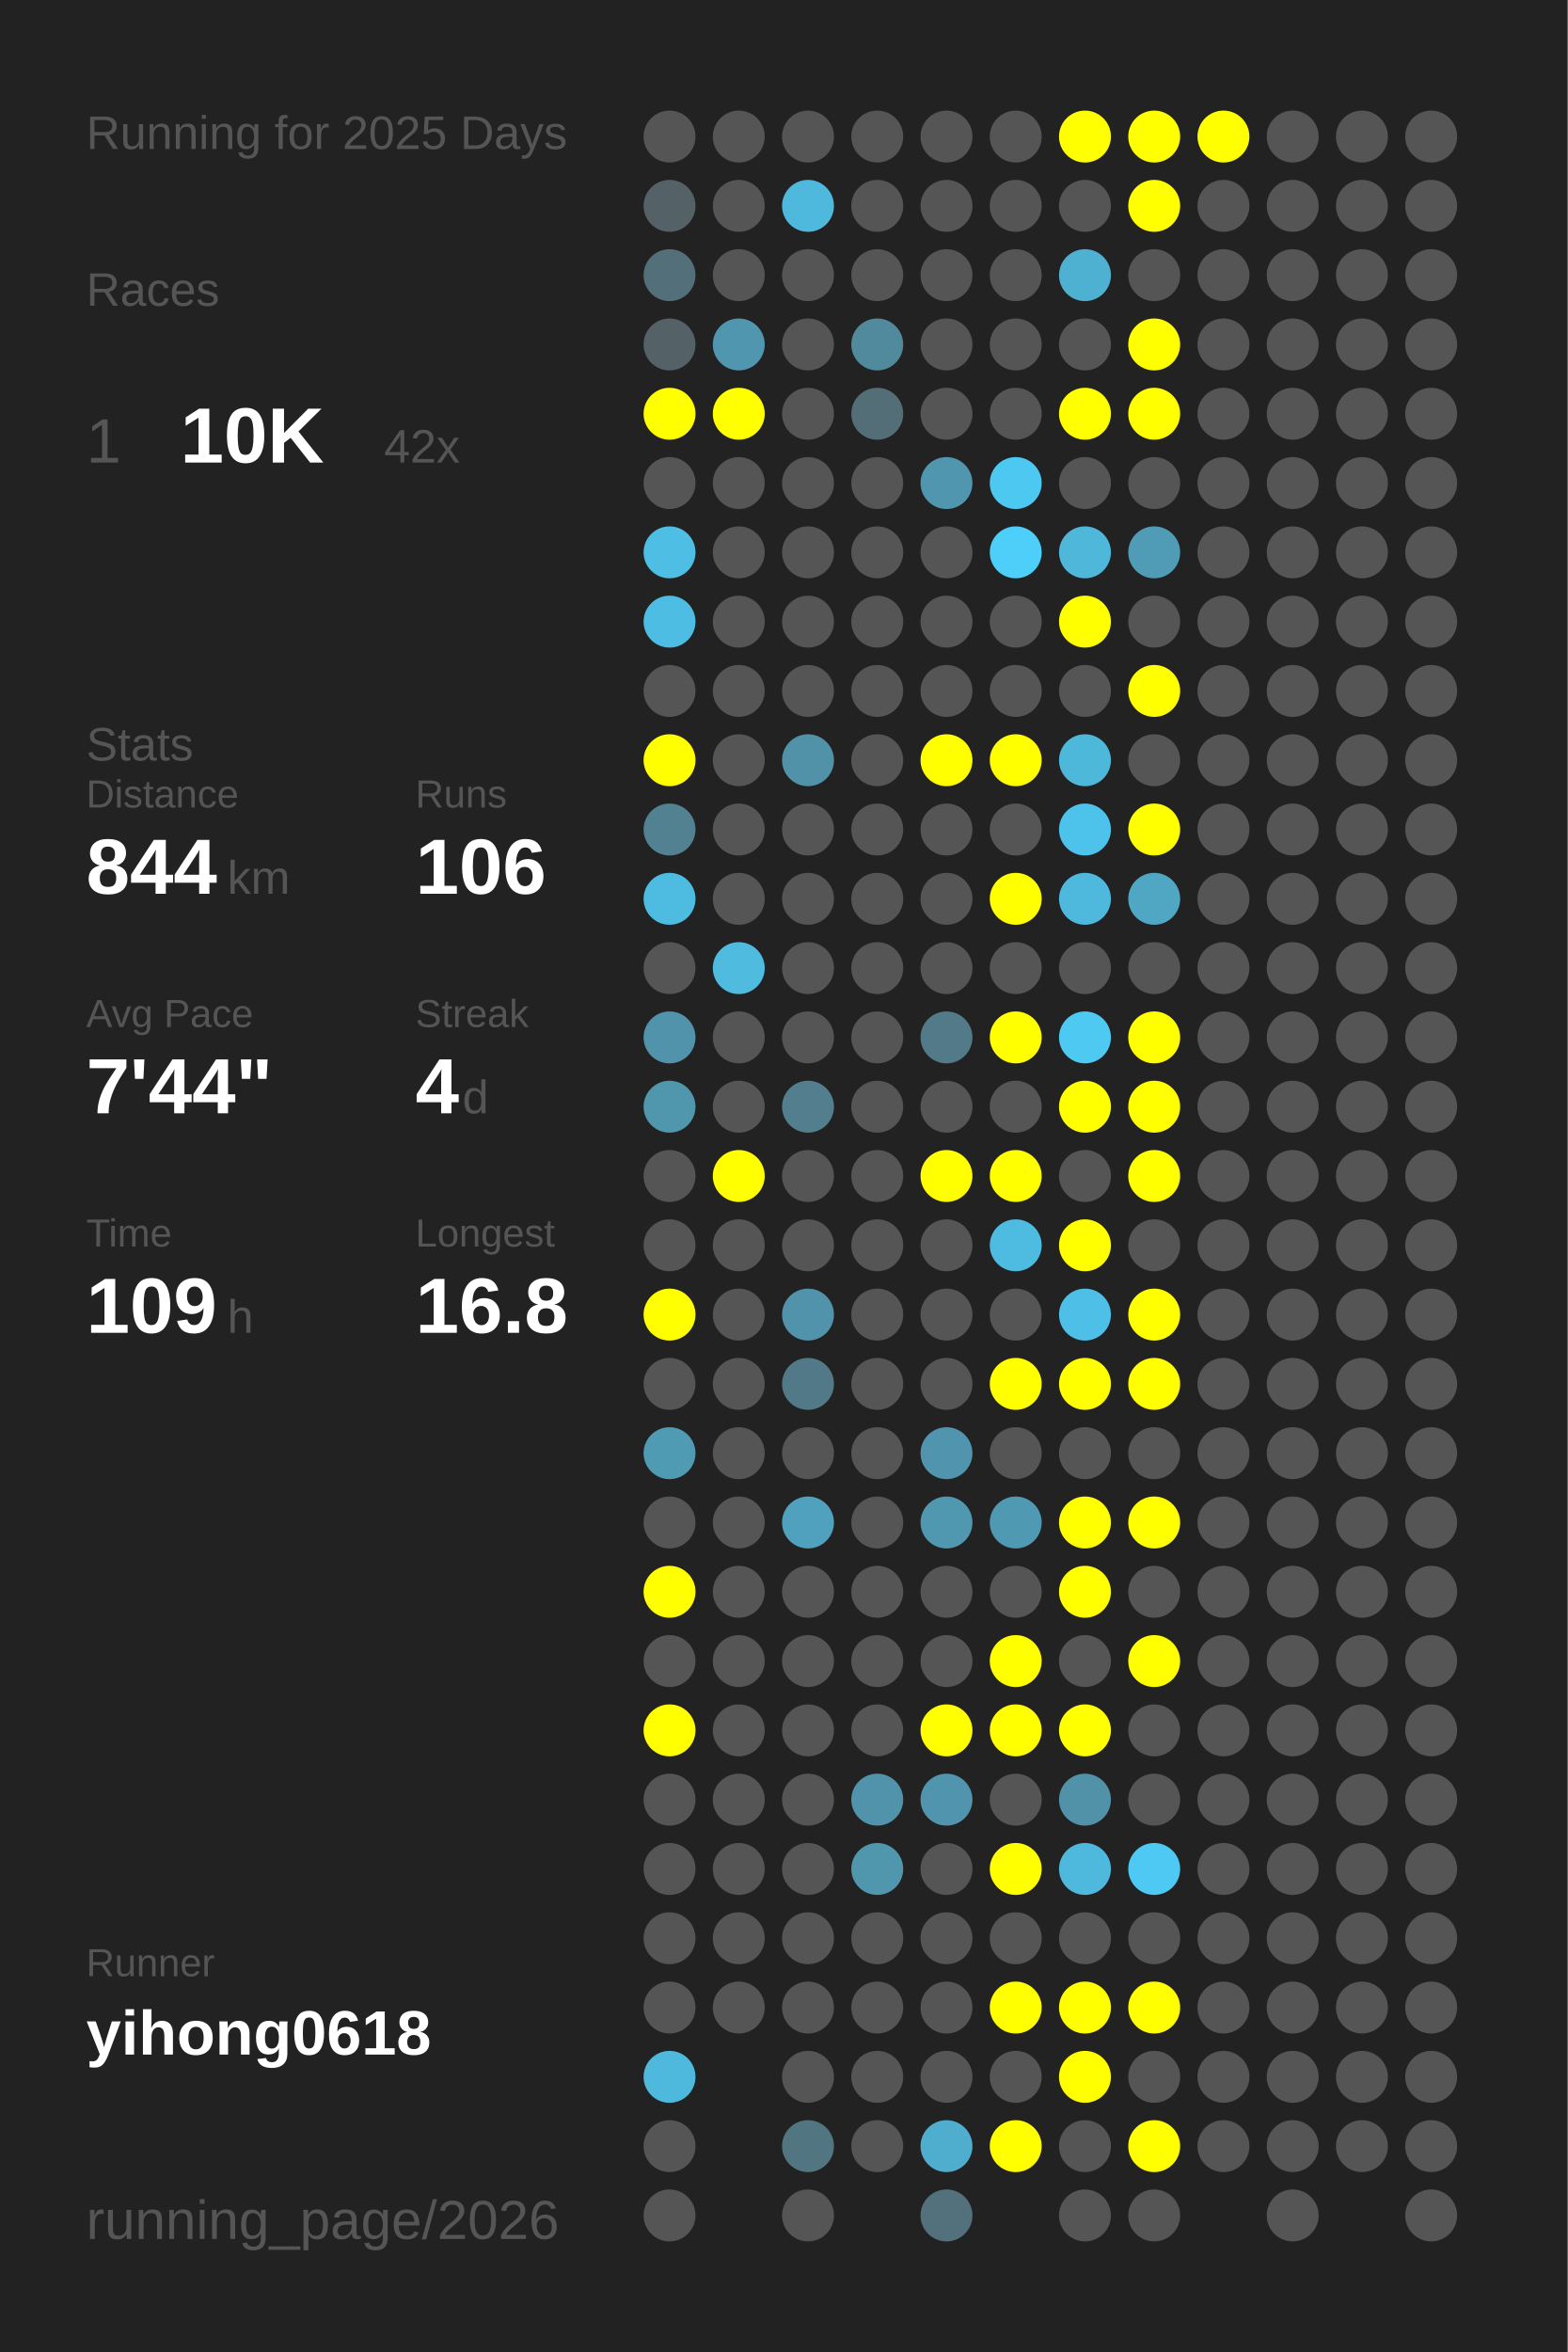
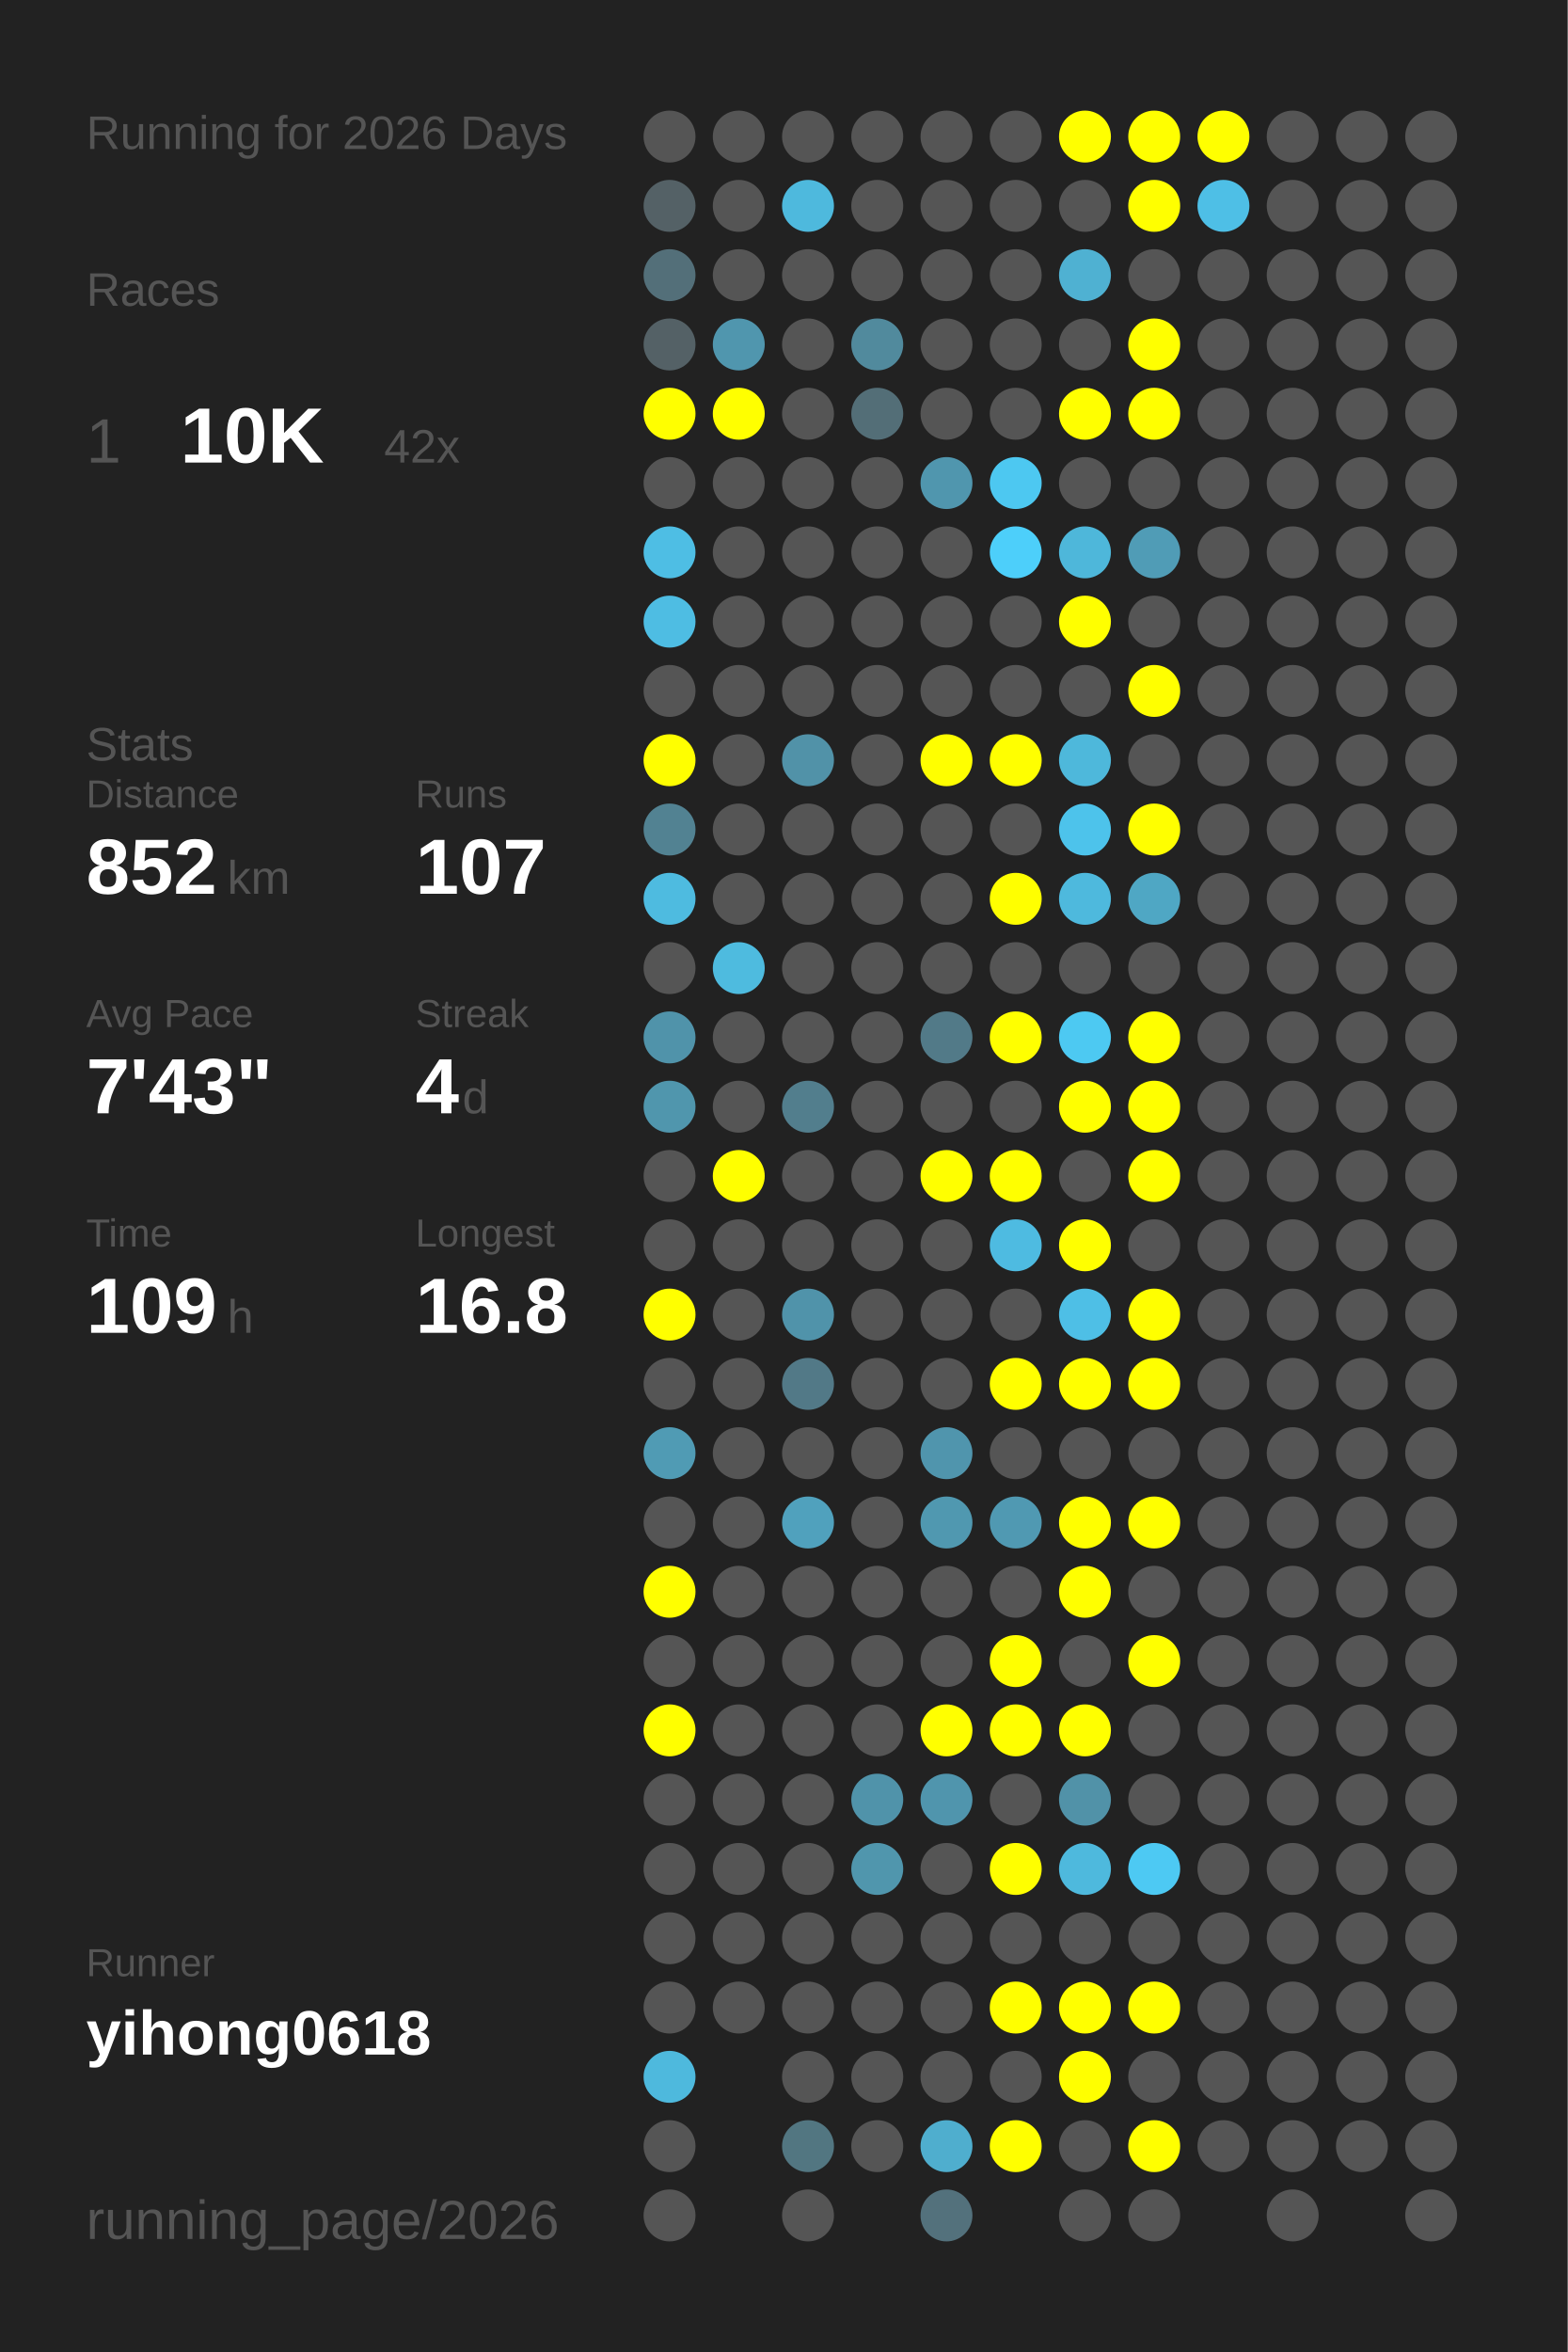
<svg xmlns="http://www.w3.org/2000/svg" baseProfile="full" height="300mm" version="1.1" viewBox="0,0,200,300" width="200mm">
  <defs />
  <rect fill="#222222" height="300" width="200" x="0" y="0" />
-   <text fill="#555555" style="font-size:6px; font-family:Arial;" x="11" y="19">Running for 2025 Days</text>
+   <text fill="#555555" style="font-size:6px; font-family:Arial;" x="11" y="19">Running for 2026 Days</text>
  <text fill="#555555" style="font-size:6px; font-family:Arial;" x="11" y="39">Races</text>
  <text fill="#555555" style="font-size:8px; font-family:Arial;" x="11" y="59">1</text>
  <text fill="#FFFFFF" style="font-size:10px; font-family:Arial; font-weight:bold;" x="23" y="59">10K</text>
  <text fill="#555555" style="font-size:6px; font-family:Arial;" x="49" y="59">42x</text>
  <text fill="#555555" style="font-size:6px; font-family:Arial;" x="11" y="97">Stats</text>
  <text fill="#555555" style="font-size:5px; font-family:Arial;" x="11" y="103">Distance</text>
-   <text fill="#FFFFFF" style="font-size:10px; font-family:Arial; font-weight:bold;" x="11" y="114">844</text>
+   <text fill="#FFFFFF" style="font-size:10px; font-family:Arial; font-weight:bold;" x="11" y="114">852</text>
  <text fill="#555555" style="font-size:6px; font-family:Arial;" x="29" y="114">km</text>
  <text fill="#555555" style="font-size:5px; font-family:Arial;" x="53" y="103">Runs</text>
-   <text fill="#FFFFFF" style="font-size:10px; font-family:Arial; font-weight:bold;" x="53" y="114">106</text>
+   <text fill="#FFFFFF" style="font-size:10px; font-family:Arial; font-weight:bold;" x="53" y="114">107</text>
  <text fill="#555555" style="font-size:5px; font-family:Arial;" x="11" y="131">Avg Pace</text>
-   <text fill="#FFFFFF" style="font-size:10px; font-family:Arial; font-weight:bold;" x="11" y="142">7'44"</text>
+   <text fill="#FFFFFF" style="font-size:10px; font-family:Arial; font-weight:bold;" x="11" y="142">7'43"</text>
  <text fill="#555555" style="font-size:5px; font-family:Arial;" x="53" y="131">Streak</text>
  <text fill="#FFFFFF" style="font-size:10px; font-family:Arial; font-weight:bold;" x="53" y="142">4</text>
  <text fill="#555555" style="font-size:6px; font-family:Arial;" x="59" y="142">d</text>
  <text fill="#555555" style="font-size:5px; font-family:Arial;" x="11" y="159">Time</text>
  <text fill="#FFFFFF" style="font-size:10px; font-family:Arial; font-weight:bold;" x="11" y="170">109</text>
  <text fill="#555555" style="font-size:6px; font-family:Arial;" x="29" y="170">h</text>
  <text fill="#555555" style="font-size:5px; font-family:Arial;" x="53" y="159">Longest</text>
  <text fill="#FFFFFF" style="font-size:10px; font-family:Arial; font-weight:bold;" x="53" y="170">16.8</text>
  <text fill="#555555" style="font-size:5px; font-family:Arial;" x="11" y="252.065">Runner</text>
  <text fill="#FFFFFF" style="font-size:8px; font-family:Arial; font-weight:bold;" x="11" y="262.065">yihong0618</text>
  <text fill="#555555" style="font-size:7px; font-family:Arial;" x="11" y="285.581">running_page/2026</text>
  <circle cx="85.417" cy="17.419" fill="#555555" r="3.312" />
  <circle cx="85.417" cy="26.258" fill="#546166" r="3.312" />
  <circle cx="85.417" cy="35.097" fill="#536f79" r="3.312" />
  <circle cx="85.417" cy="43.935" fill="#546166" r="3.312" />
  <circle cx="85.417" cy="52.774" fill="#FFFF00" r="3.312" />
  <circle cx="85.417" cy="61.613" fill="#555555" r="3.312" />
  <circle cx="85.417" cy="70.452" fill="#4ebee4" r="3.312" />
  <circle cx="85.417" cy="79.29" fill="#4ebde3" r="3.312" />
  <circle cx="85.417" cy="88.129" fill="#555555" r="3.312" />
  <circle cx="85.417" cy="96.968" fill="#FFFF00" r="3.312" />
  <circle cx="85.417" cy="105.806" fill="#528292" r="3.312" />
  <circle cx="85.417" cy="114.645" fill="#4ebbe0" r="3.312" />
  <circle cx="85.417" cy="123.484" fill="#555555" r="3.312" />
  <circle cx="85.417" cy="132.323" fill="#5093aa" r="3.312" />
  <circle cx="85.417" cy="141.161" fill="#5096ad" r="3.312" />
  <circle cx="85.417" cy="150" fill="#555555" r="3.312" />
  <circle cx="85.417" cy="158.839" fill="#555555" r="3.312" />
  <circle cx="85.417" cy="167.677" fill="#FFFF00" r="3.312" />
  <circle cx="85.417" cy="176.516" fill="#555555" r="3.312" />
  <circle cx="85.417" cy="185.355" fill="#509bb4" r="3.312" />
  <circle cx="85.417" cy="194.194" fill="#555555" r="3.312" />
  <circle cx="85.417" cy="203.032" fill="#FFFF00" r="3.312" />
  <circle cx="85.417" cy="211.871" fill="#555555" r="3.312" />
  <circle cx="85.417" cy="220.71" fill="#FFFF00" r="3.312" />
  <circle cx="85.417" cy="229.548" fill="#555555" r="3.312" />
  <circle cx="85.417" cy="238.387" fill="#555555" r="3.312" />
  <circle cx="85.417" cy="247.226" fill="#555555" r="3.312" />
  <circle cx="85.417" cy="256.065" fill="#555555" r="3.312" />
  <circle cx="85.417" cy="264.903" fill="#4eb9dd" r="3.312" />
  <circle cx="85.417" cy="273.742" fill="#555555" r="3.312" />
  <circle cx="85.417" cy="282.581" fill="#555555" r="3.312" />
  <circle cx="94.25" cy="17.419" fill="#555555" r="3.312" />
  <circle cx="94.25" cy="26.258" fill="#555555" r="3.312" />
  <circle cx="94.25" cy="35.097" fill="#555555" r="3.312" />
  <circle cx="94.25" cy="43.935" fill="#5096ae" r="3.312" />
  <circle cx="94.25" cy="52.774" fill="#FFFF00" r="3.312" />
  <circle cx="94.25" cy="61.613" fill="#555555" r="3.312" />
  <circle cx="94.25" cy="70.452" fill="#555555" r="3.312" />
  <circle cx="94.25" cy="79.29" fill="#555555" r="3.312" />
  <circle cx="94.25" cy="88.129" fill="#555555" r="3.312" />
  <circle cx="94.25" cy="96.968" fill="#555555" r="3.312" />
  <circle cx="94.25" cy="105.806" fill="#555555" r="3.312" />
  <circle cx="94.25" cy="114.645" fill="#555555" r="3.312" />
  <circle cx="94.25" cy="123.484" fill="#4ebbdf" r="3.312" />
  <circle cx="94.25" cy="132.323" fill="#555555" r="3.312" />
  <circle cx="94.25" cy="141.161" fill="#555555" r="3.312" />
  <circle cx="94.25" cy="150" fill="#FFFF00" r="3.312" />
  <circle cx="94.25" cy="158.839" fill="#555555" r="3.312" />
  <circle cx="94.25" cy="167.677" fill="#555555" r="3.312" />
  <circle cx="94.25" cy="176.516" fill="#555555" r="3.312" />
  <circle cx="94.25" cy="185.355" fill="#555555" r="3.312" />
  <circle cx="94.25" cy="194.194" fill="#555555" r="3.312" />
  <circle cx="94.25" cy="203.032" fill="#555555" r="3.312" />
  <circle cx="94.25" cy="211.871" fill="#555555" r="3.312" />
  <circle cx="94.25" cy="220.71" fill="#555555" r="3.312" />
  <circle cx="94.25" cy="229.548" fill="#555555" r="3.312" />
  <circle cx="94.25" cy="238.387" fill="#555555" r="3.312" />
  <circle cx="94.25" cy="247.226" fill="#555555" r="3.312" />
  <circle cx="94.25" cy="256.065" fill="#555555" r="3.312" />
  <circle cx="103.083" cy="17.419" fill="#555555" r="3.312" />
  <circle cx="103.083" cy="26.258" fill="#4eb9dd" r="3.312" />
  <circle cx="103.083" cy="35.097" fill="#555555" r="3.312" />
  <circle cx="103.083" cy="43.935" fill="#555555" r="3.312" />
  <circle cx="103.083" cy="52.774" fill="#555555" r="3.312" />
  <circle cx="103.083" cy="61.613" fill="#555555" r="3.312" />
  <circle cx="103.083" cy="70.452" fill="#555555" r="3.312" />
  <circle cx="103.083" cy="79.29" fill="#555555" r="3.312" />
  <circle cx="103.083" cy="88.129" fill="#555555" r="3.312" />
  <circle cx="103.083" cy="96.968" fill="#5192a8" r="3.312" />
  <circle cx="103.083" cy="105.806" fill="#555555" r="3.312" />
  <circle cx="103.083" cy="114.645" fill="#555555" r="3.312" />
  <circle cx="103.083" cy="123.484" fill="#555555" r="3.312" />
  <circle cx="103.083" cy="132.323" fill="#555555" r="3.312" />
  <circle cx="103.083" cy="141.161" fill="#527e8d" r="3.312" />
  <circle cx="103.083" cy="150" fill="#555555" r="3.312" />
  <circle cx="103.083" cy="158.839" fill="#555555" r="3.312" />
  <circle cx="103.083" cy="167.677" fill="#5093aa" r="3.312" />
  <circle cx="103.083" cy="176.516" fill="#527987" r="3.312" />
  <circle cx="103.083" cy="185.355" fill="#555555" r="3.312" />
  <circle cx="103.083" cy="194.194" fill="#50a1bd" r="3.312" />
  <circle cx="103.083" cy="203.032" fill="#555555" r="3.312" />
  <circle cx="103.083" cy="211.871" fill="#555555" r="3.312" />
  <circle cx="103.083" cy="220.71" fill="#555555" r="3.312" />
  <circle cx="103.083" cy="229.548" fill="#555555" r="3.312" />
  <circle cx="103.083" cy="238.387" fill="#555555" r="3.312" />
  <circle cx="103.083" cy="247.226" fill="#555555" r="3.312" />
  <circle cx="103.083" cy="256.065" fill="#555555" r="3.312" />
  <circle cx="103.083" cy="264.903" fill="#555555" r="3.312" />
  <circle cx="103.083" cy="273.742" fill="#527681" r="3.312" />
  <circle cx="103.083" cy="282.581" fill="#555555" r="3.312" />
  <circle cx="111.917" cy="17.419" fill="#555555" r="3.312" />
  <circle cx="111.917" cy="26.258" fill="#555555" r="3.312" />
  <circle cx="111.917" cy="35.097" fill="#555555" r="3.312" />
  <circle cx="111.917" cy="43.935" fill="#518a9d" r="3.312" />
  <circle cx="111.917" cy="52.774" fill="#536e77" r="3.312" />
  <circle cx="111.917" cy="61.613" fill="#555555" r="3.312" />
  <circle cx="111.917" cy="70.452" fill="#555555" r="3.312" />
  <circle cx="111.917" cy="79.29" fill="#555555" r="3.312" />
  <circle cx="111.917" cy="88.129" fill="#555555" r="3.312" />
  <circle cx="111.917" cy="96.968" fill="#555555" r="3.312" />
  <circle cx="111.917" cy="105.806" fill="#555555" r="3.312" />
  <circle cx="111.917" cy="114.645" fill="#555555" r="3.312" />
  <circle cx="111.917" cy="123.484" fill="#555555" r="3.312" />
  <circle cx="111.917" cy="132.323" fill="#555555" r="3.312" />
  <circle cx="111.917" cy="141.161" fill="#555555" r="3.312" />
  <circle cx="111.917" cy="150" fill="#555555" r="3.312" />
  <circle cx="111.917" cy="158.839" fill="#555555" r="3.312" />
  <circle cx="111.917" cy="167.677" fill="#555555" r="3.312" />
  <circle cx="111.917" cy="176.516" fill="#555555" r="3.312" />
  <circle cx="111.917" cy="185.355" fill="#555555" r="3.312" />
  <circle cx="111.917" cy="194.194" fill="#555555" r="3.312" />
  <circle cx="111.917" cy="203.032" fill="#555555" r="3.312" />
  <circle cx="111.917" cy="211.871" fill="#555555" r="3.312" />
  <circle cx="111.917" cy="220.71" fill="#555555" r="3.312" />
  <circle cx="111.917" cy="229.548" fill="#5093aa" r="3.312" />
  <circle cx="111.917" cy="238.387" fill="#5096ad" r="3.312" />
  <circle cx="111.917" cy="247.226" fill="#555555" r="3.312" />
  <circle cx="111.917" cy="256.065" fill="#555555" r="3.312" />
  <circle cx="111.917" cy="264.903" fill="#555555" r="3.312" />
  <circle cx="111.917" cy="273.742" fill="#555555" r="3.312" />
  <circle cx="120.75" cy="17.419" fill="#555555" r="3.312" />
  <circle cx="120.75" cy="26.258" fill="#555555" r="3.312" />
  <circle cx="120.75" cy="35.097" fill="#555555" r="3.312" />
  <circle cx="120.75" cy="43.935" fill="#555555" r="3.312" />
  <circle cx="120.75" cy="52.774" fill="#555555" r="3.312" />
  <circle cx="120.75" cy="61.613" fill="#5096ae" r="3.312" />
  <circle cx="120.75" cy="70.452" fill="#555555" r="3.312" />
  <circle cx="120.75" cy="79.29" fill="#555555" r="3.312" />
  <circle cx="120.75" cy="88.129" fill="#555555" r="3.312" />
  <circle cx="120.75" cy="96.968" fill="#FFFF00" r="3.312" />
  <circle cx="120.75" cy="105.806" fill="#555555" r="3.312" />
  <circle cx="120.75" cy="114.645" fill="#555555" r="3.312" />
  <circle cx="120.75" cy="123.484" fill="#555555" r="3.312" />
  <circle cx="120.75" cy="132.323" fill="#527a88" r="3.312" />
  <circle cx="120.75" cy="141.161" fill="#555555" r="3.312" />
  <circle cx="120.75" cy="150" fill="#FFFF00" r="3.312" />
  <circle cx="120.75" cy="158.839" fill="#555555" r="3.312" />
  <circle cx="120.75" cy="167.677" fill="#555555" r="3.312" />
  <circle cx="120.75" cy="176.516" fill="#555555" r="3.312" />
  <circle cx="120.75" cy="185.355" fill="#5095ad" r="3.312" />
  <circle cx="120.75" cy="194.194" fill="#5098b0" r="3.312" />
  <circle cx="120.75" cy="203.032" fill="#555555" r="3.312" />
  <circle cx="120.75" cy="211.871" fill="#555555" r="3.312" />
  <circle cx="120.75" cy="220.71" fill="#FFFF00" r="3.312" />
  <circle cx="120.75" cy="229.548" fill="#5095ad" r="3.312" />
  <circle cx="120.75" cy="238.387" fill="#555555" r="3.312" />
  <circle cx="120.75" cy="247.226" fill="#555555" r="3.312" />
  <circle cx="120.75" cy="256.065" fill="#555555" r="3.312" />
  <circle cx="120.75" cy="264.903" fill="#555555" r="3.312" />
  <circle cx="120.75" cy="273.742" fill="#4faece" r="3.312" />
  <circle cx="120.75" cy="282.581" fill="#53717c" r="3.312" />
  <circle cx="129.583" cy="17.419" fill="#555555" r="3.312" />
  <circle cx="129.583" cy="26.258" fill="#555555" r="3.312" />
  <circle cx="129.583" cy="35.097" fill="#555555" r="3.312" />
  <circle cx="129.583" cy="43.935" fill="#555555" r="3.312" />
  <circle cx="129.583" cy="52.774" fill="#555555" r="3.312" />
  <circle cx="129.583" cy="61.613" fill="#4dc8f1" r="3.312" />
  <circle cx="129.583" cy="70.452" fill="#4dcffa" r="3.312" />
  <circle cx="129.583" cy="79.29" fill="#555555" r="3.312" />
  <circle cx="129.583" cy="88.129" fill="#555555" r="3.312" />
  <circle cx="129.583" cy="96.968" fill="#FFFF00" r="3.312" />
  <circle cx="129.583" cy="105.806" fill="#555555" r="3.312" />
  <circle cx="129.583" cy="114.645" fill="#FFFF00" r="3.312" />
  <circle cx="129.583" cy="123.484" fill="#555555" r="3.312" />
  <circle cx="129.583" cy="132.323" fill="#FFFF00" r="3.312" />
  <circle cx="129.583" cy="141.161" fill="#555555" r="3.312" />
  <circle cx="129.583" cy="150" fill="#FFFF00" r="3.312" />
  <circle cx="129.583" cy="158.839" fill="#4ebbe1" r="3.312" />
  <circle cx="129.583" cy="167.677" fill="#555555" r="3.312" />
  <circle cx="129.583" cy="176.516" fill="#FFFF00" r="3.312" />
  <circle cx="129.583" cy="185.355" fill="#555555" r="3.312" />
  <circle cx="129.583" cy="194.194" fill="#5099b2" r="3.312" />
  <circle cx="129.583" cy="203.032" fill="#555555" r="3.312" />
  <circle cx="129.583" cy="211.871" fill="#FFFF00" r="3.312" />
  <circle cx="129.583" cy="220.71" fill="#FFFF00" r="3.312" />
  <circle cx="129.583" cy="229.548" fill="#555555" r="3.312" />
  <circle cx="129.583" cy="238.387" fill="#FFFF00" r="3.312" />
  <circle cx="129.583" cy="247.226" fill="#555555" r="3.312" />
  <circle cx="129.583" cy="256.065" fill="#FFFF00" r="3.312" />
  <circle cx="129.583" cy="264.903" fill="#555555" r="3.312" />
  <circle cx="129.583" cy="273.742" fill="#FFFF00" r="3.312" />
  <circle cx="138.417" cy="17.419" fill="#FFFF00" r="3.312" />
  <circle cx="138.417" cy="26.258" fill="#555555" r="3.312" />
  <circle cx="138.417" cy="35.097" fill="#4fb1d2" r="3.312" />
  <circle cx="138.417" cy="43.935" fill="#555555" r="3.312" />
  <circle cx="138.417" cy="52.774" fill="#FFFF00" r="3.312" />
  <circle cx="138.417" cy="61.613" fill="#555555" r="3.312" />
  <circle cx="138.417" cy="70.452" fill="#4eb7da" r="3.312" />
  <circle cx="138.417" cy="79.29" fill="#FFFF00" r="3.312" />
  <circle cx="138.417" cy="88.129" fill="#555555" r="3.312" />
  <circle cx="138.417" cy="96.968" fill="#4eb8db" r="3.312" />
  <circle cx="138.417" cy="105.806" fill="#4dc3eb" r="3.312" />
  <circle cx="138.417" cy="114.645" fill="#4eb9dd" r="3.312" />
  <circle cx="138.417" cy="123.484" fill="#555555" r="3.312" />
  <circle cx="138.417" cy="132.323" fill="#4dc9f2" r="3.312" />
  <circle cx="138.417" cy="141.161" fill="#FFFF00" r="3.312" />
  <circle cx="138.417" cy="150" fill="#555555" r="3.312" />
  <circle cx="138.417" cy="158.839" fill="#FFFF00" r="3.312" />
  <circle cx="138.417" cy="167.677" fill="#4ebfe6" r="3.312" />
  <circle cx="138.417" cy="176.516" fill="#FFFF00" r="3.312" />
  <circle cx="138.417" cy="185.355" fill="#555555" r="3.312" />
  <circle cx="138.417" cy="194.194" fill="#FFFF00" r="3.312" />
  <circle cx="138.417" cy="203.032" fill="#FFFF00" r="3.312" />
  <circle cx="138.417" cy="211.871" fill="#555555" r="3.312" />
  <circle cx="138.417" cy="220.71" fill="#FFFF00" r="3.312" />
  <circle cx="138.417" cy="229.548" fill="#5192a8" r="3.312" />
  <circle cx="138.417" cy="238.387" fill="#4eb9dd" r="3.312" />
  <circle cx="138.417" cy="247.226" fill="#555555" r="3.312" />
  <circle cx="138.417" cy="256.065" fill="#FFFF00" r="3.312" />
  <circle cx="138.417" cy="264.903" fill="#FFFF00" r="3.312" />
  <circle cx="138.417" cy="273.742" fill="#555555" r="3.312" />
  <circle cx="138.417" cy="282.581" fill="#555555" r="3.312" />
  <circle cx="147.25" cy="17.419" fill="#FFFF00" r="3.312" />
  <circle cx="147.25" cy="26.258" fill="#FFFF00" r="3.312" />
  <circle cx="147.25" cy="35.097" fill="#555555" r="3.312" />
  <circle cx="147.25" cy="43.935" fill="#FFFF00" r="3.312" />
  <circle cx="147.25" cy="52.774" fill="#FFFF00" r="3.312" />
  <circle cx="147.25" cy="61.613" fill="#555555" r="3.312" />
  <circle cx="147.25" cy="70.452" fill="#509cb6" r="3.312" />
  <circle cx="147.25" cy="79.29" fill="#555555" r="3.312" />
  <circle cx="147.25" cy="88.129" fill="#FFFF00" r="3.312" />
  <circle cx="147.25" cy="96.968" fill="#555555" r="3.312" />
  <circle cx="147.25" cy="105.806" fill="#FFFF00" r="3.312" />
  <circle cx="147.25" cy="114.645" fill="#4fa7c4" r="3.312" />
  <circle cx="147.25" cy="123.484" fill="#555555" r="3.312" />
  <circle cx="147.25" cy="132.323" fill="#FFFF00" r="3.312" />
  <circle cx="147.25" cy="141.161" fill="#FFFF00" r="3.312" />
  <circle cx="147.25" cy="150" fill="#FFFF00" r="3.312" />
  <circle cx="147.25" cy="158.839" fill="#555555" r="3.312" />
  <circle cx="147.25" cy="167.677" fill="#FFFF00" r="3.312" />
  <circle cx="147.25" cy="176.516" fill="#FFFF00" r="3.312" />
  <circle cx="147.25" cy="185.355" fill="#555555" r="3.312" />
  <circle cx="147.25" cy="194.194" fill="#FFFF00" r="3.312" />
  <circle cx="147.25" cy="203.032" fill="#555555" r="3.312" />
  <circle cx="147.25" cy="211.871" fill="#FFFF00" r="3.312" />
  <circle cx="147.25" cy="220.71" fill="#555555" r="3.312" />
  <circle cx="147.25" cy="229.548" fill="#555555" r="3.312" />
  <circle cx="147.25" cy="238.387" fill="#4dc9f3" r="3.312" />
  <circle cx="147.25" cy="247.226" fill="#555555" r="3.312" />
  <circle cx="147.25" cy="256.065" fill="#FFFF00" r="3.312" />
  <circle cx="147.25" cy="264.903" fill="#555555" r="3.312" />
  <circle cx="147.25" cy="273.742" fill="#FFFF00" r="3.312" />
  <circle cx="147.25" cy="282.581" fill="#555555" r="3.312" />
  <circle cx="156.083" cy="17.419" fill="#FFFF00" r="3.312" />
-   <circle cx="156.083" cy="26.258" fill="#555555" r="3.312" />
+   <circle cx="156.083" cy="26.258" fill="#4ebfe6" r="3.312" />
  <circle cx="156.083" cy="35.097" fill="#555555" r="3.312" />
  <circle cx="156.083" cy="43.935" fill="#555555" r="3.312" />
  <circle cx="156.083" cy="52.774" fill="#555555" r="3.312" />
  <circle cx="156.083" cy="61.613" fill="#555555" r="3.312" />
  <circle cx="156.083" cy="70.452" fill="#555555" r="3.312" />
  <circle cx="156.083" cy="79.29" fill="#555555" r="3.312" />
  <circle cx="156.083" cy="88.129" fill="#555555" r="3.312" />
  <circle cx="156.083" cy="96.968" fill="#555555" r="3.312" />
  <circle cx="156.083" cy="105.806" fill="#555555" r="3.312" />
  <circle cx="156.083" cy="114.645" fill="#555555" r="3.312" />
  <circle cx="156.083" cy="123.484" fill="#555555" r="3.312" />
  <circle cx="156.083" cy="132.323" fill="#555555" r="3.312" />
  <circle cx="156.083" cy="141.161" fill="#555555" r="3.312" />
  <circle cx="156.083" cy="150" fill="#555555" r="3.312" />
  <circle cx="156.083" cy="158.839" fill="#555555" r="3.312" />
  <circle cx="156.083" cy="167.677" fill="#555555" r="3.312" />
  <circle cx="156.083" cy="176.516" fill="#555555" r="3.312" />
  <circle cx="156.083" cy="185.355" fill="#555555" r="3.312" />
  <circle cx="156.083" cy="194.194" fill="#555555" r="3.312" />
  <circle cx="156.083" cy="203.032" fill="#555555" r="3.312" />
  <circle cx="156.083" cy="211.871" fill="#555555" r="3.312" />
  <circle cx="156.083" cy="220.71" fill="#555555" r="3.312" />
  <circle cx="156.083" cy="229.548" fill="#555555" r="3.312" />
  <circle cx="156.083" cy="238.387" fill="#555555" r="3.312" />
  <circle cx="156.083" cy="247.226" fill="#555555" r="3.312" />
  <circle cx="156.083" cy="256.065" fill="#555555" r="3.312" />
  <circle cx="156.083" cy="264.903" fill="#555555" r="3.312" />
  <circle cx="156.083" cy="273.742" fill="#555555" r="3.312" />
  <circle cx="164.917" cy="17.419" fill="#555555" r="3.312" />
  <circle cx="164.917" cy="26.258" fill="#555555" r="3.312" />
  <circle cx="164.917" cy="35.097" fill="#555555" r="3.312" />
  <circle cx="164.917" cy="43.935" fill="#555555" r="3.312" />
  <circle cx="164.917" cy="52.774" fill="#555555" r="3.312" />
  <circle cx="164.917" cy="61.613" fill="#555555" r="3.312" />
  <circle cx="164.917" cy="70.452" fill="#555555" r="3.312" />
  <circle cx="164.917" cy="79.29" fill="#555555" r="3.312" />
  <circle cx="164.917" cy="88.129" fill="#555555" r="3.312" />
  <circle cx="164.917" cy="96.968" fill="#555555" r="3.312" />
  <circle cx="164.917" cy="105.806" fill="#555555" r="3.312" />
  <circle cx="164.917" cy="114.645" fill="#555555" r="3.312" />
  <circle cx="164.917" cy="123.484" fill="#555555" r="3.312" />
  <circle cx="164.917" cy="132.323" fill="#555555" r="3.312" />
  <circle cx="164.917" cy="141.161" fill="#555555" r="3.312" />
  <circle cx="164.917" cy="150" fill="#555555" r="3.312" />
  <circle cx="164.917" cy="158.839" fill="#555555" r="3.312" />
  <circle cx="164.917" cy="167.677" fill="#555555" r="3.312" />
  <circle cx="164.917" cy="176.516" fill="#555555" r="3.312" />
  <circle cx="164.917" cy="185.355" fill="#555555" r="3.312" />
  <circle cx="164.917" cy="194.194" fill="#555555" r="3.312" />
  <circle cx="164.917" cy="203.032" fill="#555555" r="3.312" />
  <circle cx="164.917" cy="211.871" fill="#555555" r="3.312" />
  <circle cx="164.917" cy="220.71" fill="#555555" r="3.312" />
  <circle cx="164.917" cy="229.548" fill="#555555" r="3.312" />
  <circle cx="164.917" cy="238.387" fill="#555555" r="3.312" />
  <circle cx="164.917" cy="247.226" fill="#555555" r="3.312" />
  <circle cx="164.917" cy="256.065" fill="#555555" r="3.312" />
  <circle cx="164.917" cy="264.903" fill="#555555" r="3.312" />
  <circle cx="164.917" cy="273.742" fill="#555555" r="3.312" />
  <circle cx="164.917" cy="282.581" fill="#555555" r="3.312" />
  <circle cx="173.75" cy="17.419" fill="#555555" r="3.312" />
  <circle cx="173.75" cy="26.258" fill="#555555" r="3.312" />
  <circle cx="173.75" cy="35.097" fill="#555555" r="3.312" />
  <circle cx="173.75" cy="43.935" fill="#555555" r="3.312" />
  <circle cx="173.75" cy="52.774" fill="#555555" r="3.312" />
  <circle cx="173.75" cy="61.613" fill="#555555" r="3.312" />
  <circle cx="173.75" cy="70.452" fill="#555555" r="3.312" />
  <circle cx="173.75" cy="79.29" fill="#555555" r="3.312" />
  <circle cx="173.75" cy="88.129" fill="#555555" r="3.312" />
  <circle cx="173.75" cy="96.968" fill="#555555" r="3.312" />
  <circle cx="173.75" cy="105.806" fill="#555555" r="3.312" />
  <circle cx="173.75" cy="114.645" fill="#555555" r="3.312" />
  <circle cx="173.75" cy="123.484" fill="#555555" r="3.312" />
  <circle cx="173.75" cy="132.323" fill="#555555" r="3.312" />
  <circle cx="173.75" cy="141.161" fill="#555555" r="3.312" />
  <circle cx="173.75" cy="150" fill="#555555" r="3.312" />
  <circle cx="173.75" cy="158.839" fill="#555555" r="3.312" />
  <circle cx="173.75" cy="167.677" fill="#555555" r="3.312" />
  <circle cx="173.75" cy="176.516" fill="#555555" r="3.312" />
  <circle cx="173.75" cy="185.355" fill="#555555" r="3.312" />
  <circle cx="173.75" cy="194.194" fill="#555555" r="3.312" />
  <circle cx="173.75" cy="203.032" fill="#555555" r="3.312" />
  <circle cx="173.75" cy="211.871" fill="#555555" r="3.312" />
  <circle cx="173.75" cy="220.71" fill="#555555" r="3.312" />
  <circle cx="173.75" cy="229.548" fill="#555555" r="3.312" />
  <circle cx="173.75" cy="238.387" fill="#555555" r="3.312" />
  <circle cx="173.75" cy="247.226" fill="#555555" r="3.312" />
  <circle cx="173.75" cy="256.065" fill="#555555" r="3.312" />
  <circle cx="173.75" cy="264.903" fill="#555555" r="3.312" />
  <circle cx="173.75" cy="273.742" fill="#555555" r="3.312" />
  <circle cx="182.583" cy="17.419" fill="#555555" r="3.312" />
  <circle cx="182.583" cy="26.258" fill="#555555" r="3.312" />
  <circle cx="182.583" cy="35.097" fill="#555555" r="3.312" />
  <circle cx="182.583" cy="43.935" fill="#555555" r="3.312" />
  <circle cx="182.583" cy="52.774" fill="#555555" r="3.312" />
  <circle cx="182.583" cy="61.613" fill="#555555" r="3.312" />
  <circle cx="182.583" cy="70.452" fill="#555555" r="3.312" />
  <circle cx="182.583" cy="79.29" fill="#555555" r="3.312" />
  <circle cx="182.583" cy="88.129" fill="#555555" r="3.312" />
  <circle cx="182.583" cy="96.968" fill="#555555" r="3.312" />
  <circle cx="182.583" cy="105.806" fill="#555555" r="3.312" />
  <circle cx="182.583" cy="114.645" fill="#555555" r="3.312" />
  <circle cx="182.583" cy="123.484" fill="#555555" r="3.312" />
  <circle cx="182.583" cy="132.323" fill="#555555" r="3.312" />
  <circle cx="182.583" cy="141.161" fill="#555555" r="3.312" />
  <circle cx="182.583" cy="150" fill="#555555" r="3.312" />
  <circle cx="182.583" cy="158.839" fill="#555555" r="3.312" />
  <circle cx="182.583" cy="167.677" fill="#555555" r="3.312" />
  <circle cx="182.583" cy="176.516" fill="#555555" r="3.312" />
  <circle cx="182.583" cy="185.355" fill="#555555" r="3.312" />
  <circle cx="182.583" cy="194.194" fill="#555555" r="3.312" />
  <circle cx="182.583" cy="203.032" fill="#555555" r="3.312" />
  <circle cx="182.583" cy="211.871" fill="#555555" r="3.312" />
  <circle cx="182.583" cy="220.71" fill="#555555" r="3.312" />
  <circle cx="182.583" cy="229.548" fill="#555555" r="3.312" />
  <circle cx="182.583" cy="238.387" fill="#555555" r="3.312" />
  <circle cx="182.583" cy="247.226" fill="#555555" r="3.312" />
  <circle cx="182.583" cy="256.065" fill="#555555" r="3.312" />
  <circle cx="182.583" cy="264.903" fill="#555555" r="3.312" />
  <circle cx="182.583" cy="273.742" fill="#555555" r="3.312" />
  <circle cx="182.583" cy="282.581" fill="#555555" r="3.312" />
</svg>
